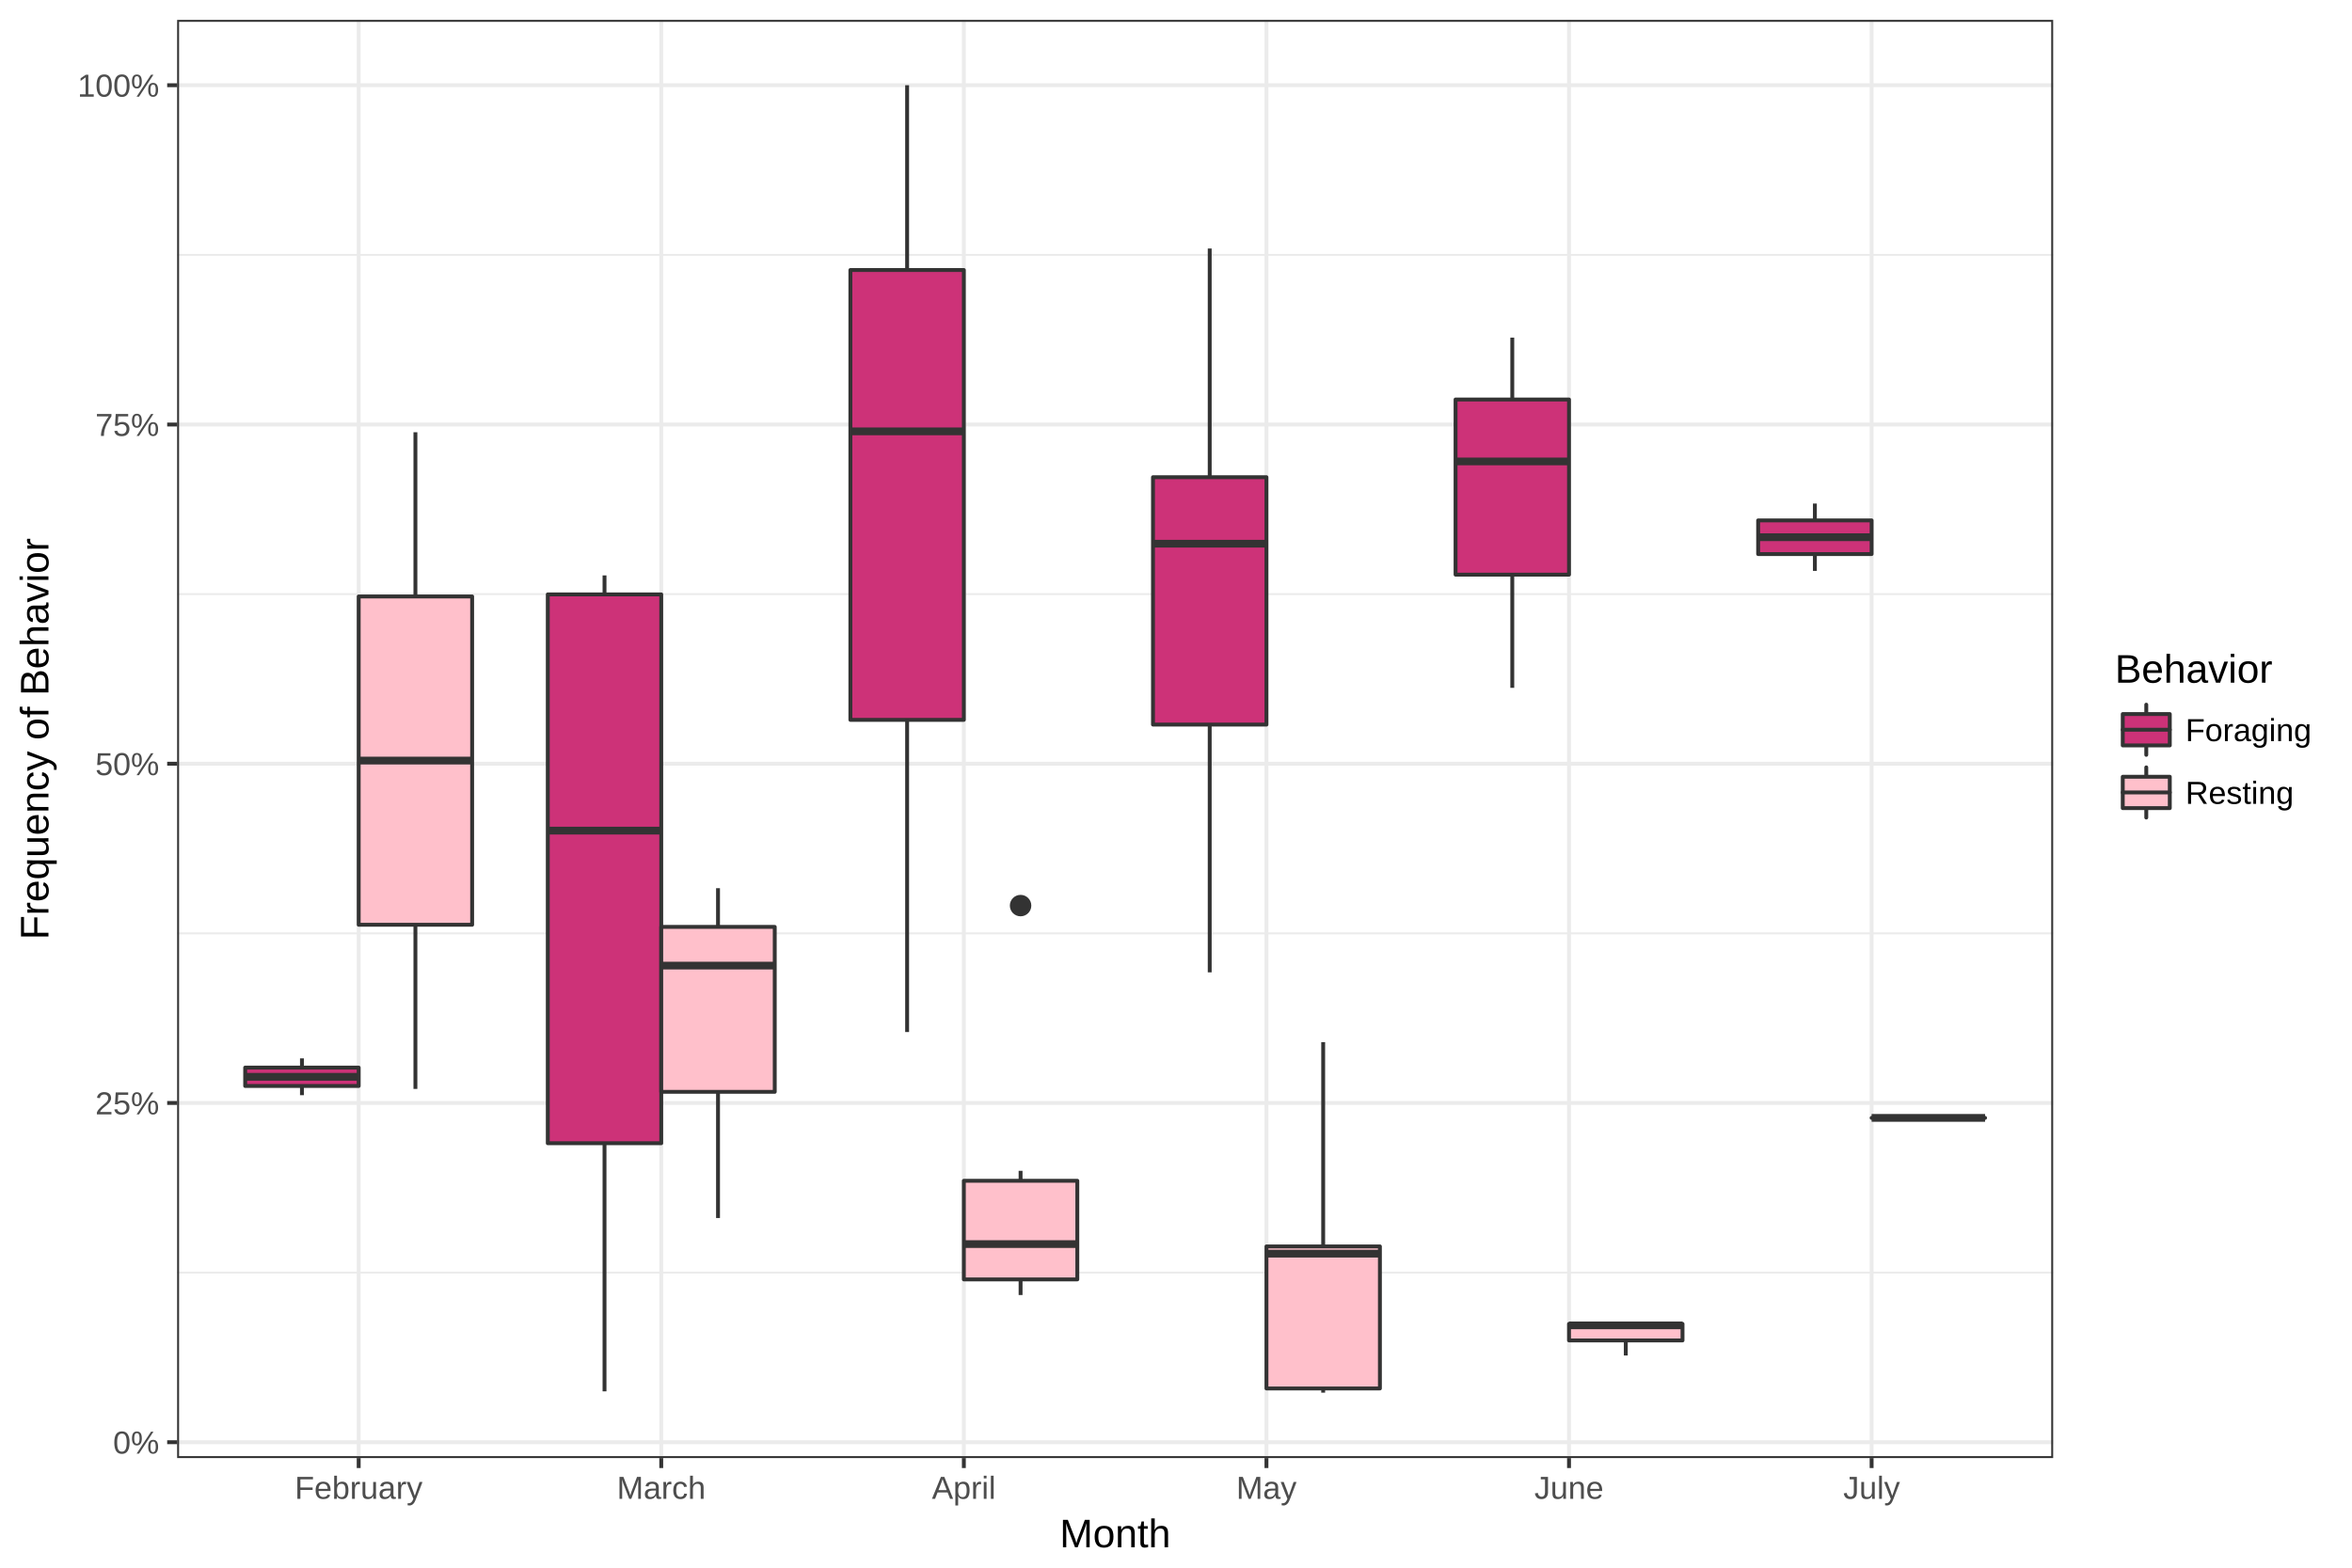
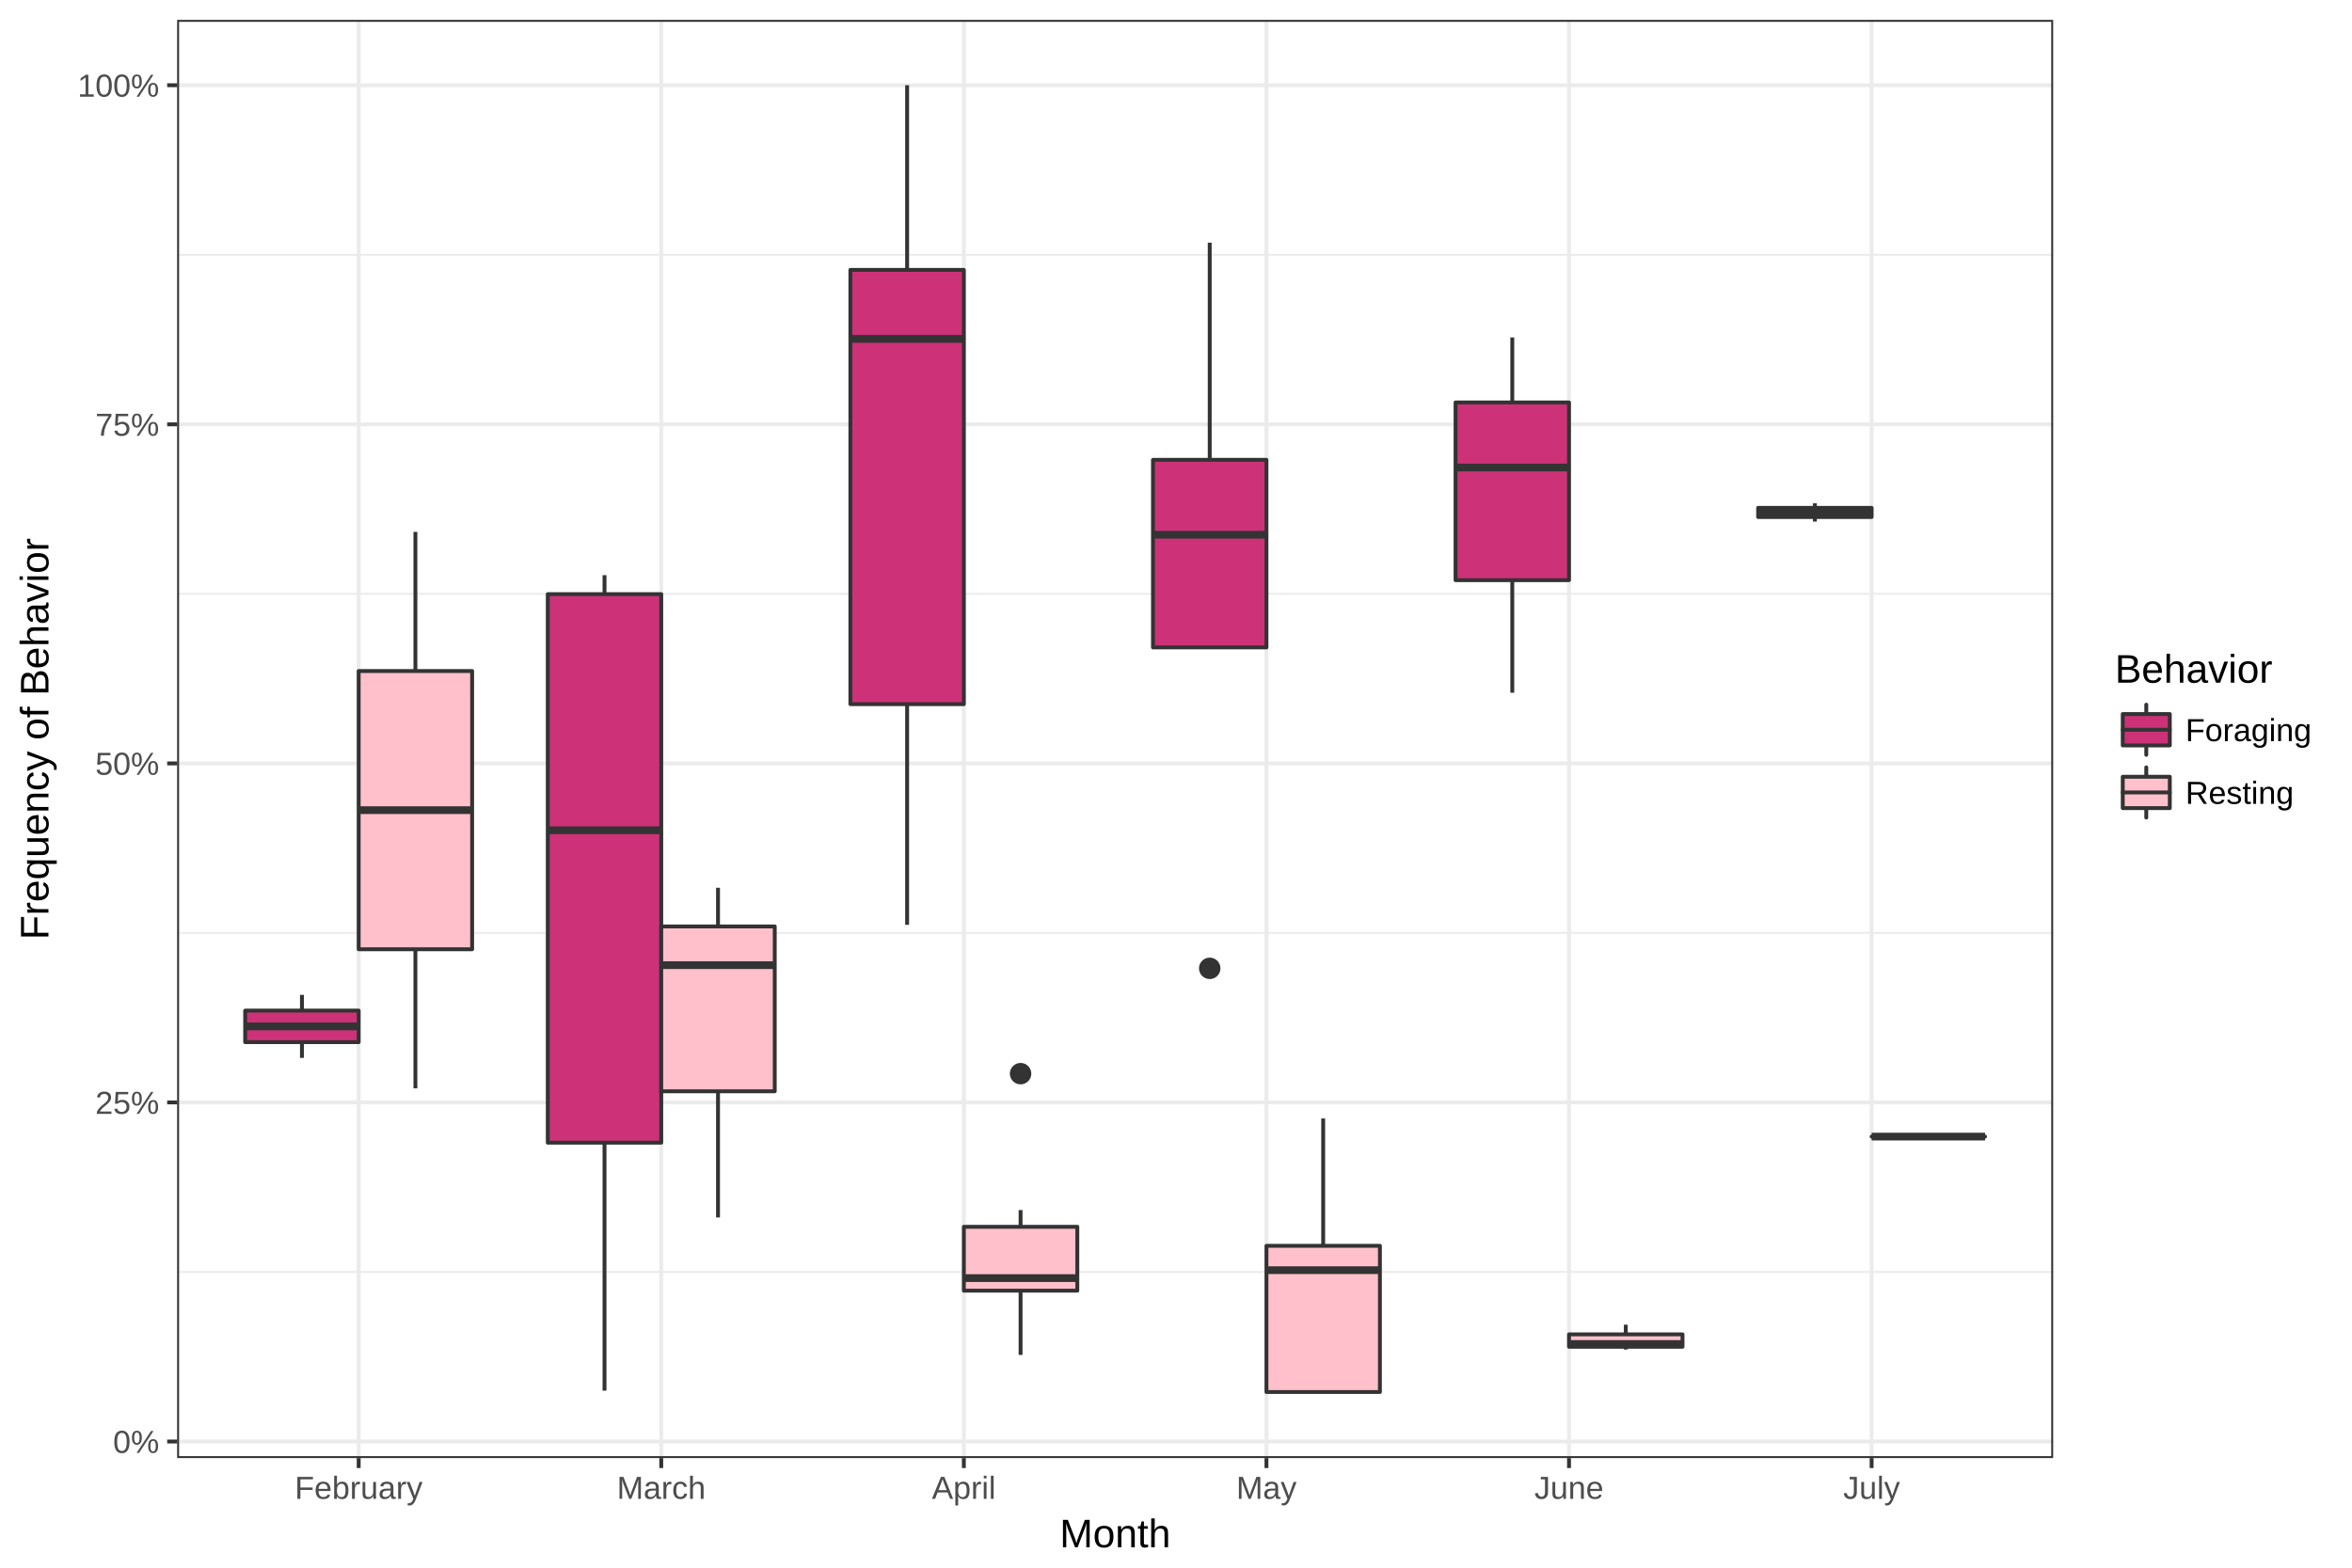
<svg xmlns="http://www.w3.org/2000/svg" viewBox="0 0 648.00 432.00">
  <defs>
    <style type="text/css">
    line, polyline, polygon, path, rect, circle {
      fill: none;
      stroke: #000000;
      stroke-linecap: round;
      stroke-linejoin: round;
      stroke-miterlimit: 10.00;
    }
  </style>
  </defs>
  <rect width="100%" height="100%" style="stroke: none; fill: #FFFFFF;" />
  <rect x="0.00" y="0.00" width="648.00" height="432.00" style="stroke-width: 1.07; stroke: #FFFFFF; fill: #FFFFFF;" />
  <defs>
    <clipPath id="cpNDguODB8NTY1LjY3fDQwMS44MHw1LjQ4">
      <rect x="48.80" y="5.48" width="516.87" height="396.32" />
    </clipPath>
  </defs>
  <rect x="48.80" y="5.48" width="516.87" height="396.32" style="stroke-width: 1.07; stroke: none; fill: #FFFFFF;" clip-path="url(#cpNDguODB8NTY1LjY3fDQwMS44MHw1LjQ4)" />
-   <polyline points="48.80,350.68 565.67,350.68 " style="stroke-width: 0.53; stroke: #EBEBEB; stroke-linecap: butt;" clip-path="url(#cpNDguODB8NTY1LjY3fDQwMS44MHw1LjQ4)" />
-   <polyline points="48.80,257.20 565.67,257.20 " style="stroke-width: 0.53; stroke: #EBEBEB; stroke-linecap: butt;" clip-path="url(#cpNDguODB8NTY1LjY3fDQwMS44MHw1LjQ4)" />
-   <polyline points="48.80,163.72 565.67,163.72 " style="stroke-width: 0.53; stroke: #EBEBEB; stroke-linecap: butt;" clip-path="url(#cpNDguODB8NTY1LjY3fDQwMS44MHw1LjQ4)" />
-   <polyline points="48.80,70.23 565.67,70.23 " style="stroke-width: 0.53; stroke: #EBEBEB; stroke-linecap: butt;" clip-path="url(#cpNDguODB8NTY1LjY3fDQwMS44MHw1LjQ4)" />
-   <polyline points="48.80,397.42 565.67,397.42 " style="stroke-width: 1.07; stroke: #EBEBEB; stroke-linecap: butt;" clip-path="url(#cpNDguODB8NTY1LjY3fDQwMS44MHw1LjQ4)" />
-   <polyline points="48.80,303.94 565.67,303.94 " style="stroke-width: 1.07; stroke: #EBEBEB; stroke-linecap: butt;" clip-path="url(#cpNDguODB8NTY1LjY3fDQwMS44MHw1LjQ4)" />
-   <polyline points="48.80,210.46 565.67,210.46 " style="stroke-width: 1.07; stroke: #EBEBEB; stroke-linecap: butt;" clip-path="url(#cpNDguODB8NTY1LjY3fDQwMS44MHw1LjQ4)" />
-   <polyline points="48.80,116.98 565.67,116.98 " style="stroke-width: 1.07; stroke: #EBEBEB; stroke-linecap: butt;" clip-path="url(#cpNDguODB8NTY1LjY3fDQwMS44MHw1LjQ4)" />
+   <polyline points="48.80,350.51 565.67,350.51 " style="stroke-width: 0.53; stroke: #EBEBEB; stroke-linecap: butt;" clip-path="url(#cpNDguODB8NTY1LjY3fDQwMS44MHw1LjQ4)" />
+   <polyline points="48.80,257.08 565.67,257.08 " style="stroke-width: 0.53; stroke: #EBEBEB; stroke-linecap: butt;" clip-path="url(#cpNDguODB8NTY1LjY3fDQwMS44MHw1LjQ4)" />
+   <polyline points="48.80,163.64 565.67,163.64 " style="stroke-width: 0.53; stroke: #EBEBEB; stroke-linecap: butt;" clip-path="url(#cpNDguODB8NTY1LjY3fDQwMS44MHw1LjQ4)" />
+   <polyline points="48.80,70.21 565.67,70.21 " style="stroke-width: 0.53; stroke: #EBEBEB; stroke-linecap: butt;" clip-path="url(#cpNDguODB8NTY1LjY3fDQwMS44MHw1LjQ4)" />
+   <polyline points="48.80,397.23 565.67,397.23 " style="stroke-width: 1.07; stroke: #EBEBEB; stroke-linecap: butt;" clip-path="url(#cpNDguODB8NTY1LjY3fDQwMS44MHw1LjQ4)" />
+   <polyline points="48.80,303.79 565.67,303.79 " style="stroke-width: 1.07; stroke: #EBEBEB; stroke-linecap: butt;" clip-path="url(#cpNDguODB8NTY1LjY3fDQwMS44MHw1LjQ4)" />
+   <polyline points="48.80,210.36 565.67,210.36 " style="stroke-width: 1.07; stroke: #EBEBEB; stroke-linecap: butt;" clip-path="url(#cpNDguODB8NTY1LjY3fDQwMS44MHw1LjQ4)" />
+   <polyline points="48.80,116.93 565.67,116.93 " style="stroke-width: 1.07; stroke: #EBEBEB; stroke-linecap: butt;" clip-path="url(#cpNDguODB8NTY1LjY3fDQwMS44MHw1LjQ4)" />
  <polyline points="48.80,23.49 565.67,23.49 " style="stroke-width: 1.07; stroke: #EBEBEB; stroke-linecap: butt;" clip-path="url(#cpNDguODB8NTY1LjY3fDQwMS44MHw1LjQ4)" />
  <polyline points="98.82,401.80 98.82,5.48 " style="stroke-width: 1.07; stroke: #EBEBEB; stroke-linecap: butt;" clip-path="url(#cpNDguODB8NTY1LjY3fDQwMS44MHw1LjQ4)" />
  <polyline points="182.18,401.80 182.18,5.48 " style="stroke-width: 1.07; stroke: #EBEBEB; stroke-linecap: butt;" clip-path="url(#cpNDguODB8NTY1LjY3fDQwMS44MHw1LjQ4)" />
  <polyline points="265.55,401.80 265.55,5.48 " style="stroke-width: 1.07; stroke: #EBEBEB; stroke-linecap: butt;" clip-path="url(#cpNDguODB8NTY1LjY3fDQwMS44MHw1LjQ4)" />
  <polyline points="348.92,401.80 348.92,5.48 " style="stroke-width: 1.07; stroke: #EBEBEB; stroke-linecap: butt;" clip-path="url(#cpNDguODB8NTY1LjY3fDQwMS44MHw1LjQ4)" />
  <polyline points="432.28,401.80 432.28,5.48 " style="stroke-width: 1.07; stroke: #EBEBEB; stroke-linecap: butt;" clip-path="url(#cpNDguODB8NTY1LjY3fDQwMS44MHw1LjQ4)" />
  <polyline points="515.65,401.80 515.65,5.48 " style="stroke-width: 1.07; stroke: #EBEBEB; stroke-linecap: butt;" clip-path="url(#cpNDguODB8NTY1LjY3fDQwMS44MHw1LjQ4)" />
-   <line x1="83.19" y1="294.19" x2="83.19" y2="291.66" style="stroke-width: 1.07; stroke: #333333; stroke-linecap: butt;" clip-path="url(#cpNDguODB8NTY1LjY3fDQwMS44MHw1LjQ4)" />
-   <line x1="83.19" y1="299.26" x2="83.19" y2="301.80" style="stroke-width: 1.07; stroke: #333333; stroke-linecap: butt;" clip-path="url(#cpNDguODB8NTY1LjY3fDQwMS44MHw1LjQ4)" />
-   <polygon points="67.55,294.19 67.55,299.26 98.82,299.26 98.82,294.19 67.55,294.19 " style="stroke-width: 1.07; stroke: #333333; fill: #CD3278;" clip-path="url(#cpNDguODB8NTY1LjY3fDQwMS44MHw1LjQ4)" />
-   <line x1="67.55" y1="296.73" x2="98.82" y2="296.73" style="stroke-width: 2.13; stroke: #333333; stroke-linecap: butt;" clip-path="url(#cpNDguODB8NTY1LjY3fDQwMS44MHw1LjQ4)" />
-   <line x1="114.45" y1="164.36" x2="114.45" y2="119.12" style="stroke-width: 1.07; stroke: #333333; stroke-linecap: butt;" clip-path="url(#cpNDguODB8NTY1LjY3fDQwMS44MHw1LjQ4)" />
-   <line x1="114.45" y1="254.83" x2="114.45" y2="300.07" style="stroke-width: 1.07; stroke: #333333; stroke-linecap: butt;" clip-path="url(#cpNDguODB8NTY1LjY3fDQwMS44MHw1LjQ4)" />
-   <polygon points="98.82,164.36 98.82,254.83 130.08,254.83 130.08,164.36 98.82,164.36 " style="stroke-width: 1.07; stroke: #333333; fill: #FFC0CB;" clip-path="url(#cpNDguODB8NTY1LjY3fDQwMS44MHw1LjQ4)" />
-   <line x1="98.82" y1="209.59" x2="130.08" y2="209.59" style="stroke-width: 2.13; stroke: #333333; stroke-linecap: butt;" clip-path="url(#cpNDguODB8NTY1LjY3fDQwMS44MHw1LjQ4)" />
-   <line x1="166.55" y1="163.79" x2="166.55" y2="158.57" style="stroke-width: 1.07; stroke: #333333; stroke-linecap: butt;" clip-path="url(#cpNDguODB8NTY1LjY3fDQwMS44MHw1LjQ4)" />
-   <line x1="166.55" y1="315.03" x2="166.55" y2="383.40" style="stroke-width: 1.07; stroke: #333333; stroke-linecap: butt;" clip-path="url(#cpNDguODB8NTY1LjY3fDQwMS44MHw1LjQ4)" />
-   <polygon points="150.92,163.79 150.92,315.03 182.18,315.03 182.18,163.79 150.92,163.79 " style="stroke-width: 1.07; stroke: #333333; fill: #CD3278;" clip-path="url(#cpNDguODB8NTY1LjY3fDQwMS44MHw1LjQ4)" />
-   <line x1="150.92" y1="228.89" x2="182.18" y2="228.89" style="stroke-width: 2.13; stroke: #333333; stroke-linecap: butt;" clip-path="url(#cpNDguODB8NTY1LjY3fDQwMS44MHw1LjQ4)" />
-   <line x1="197.82" y1="255.42" x2="197.82" y2="244.76" style="stroke-width: 1.07; stroke: #333333; stroke-linecap: butt;" clip-path="url(#cpNDguODB8NTY1LjY3fDQwMS44MHw1LjQ4)" />
-   <line x1="197.82" y1="300.87" x2="197.82" y2="335.65" style="stroke-width: 1.07; stroke: #333333; stroke-linecap: butt;" clip-path="url(#cpNDguODB8NTY1LjY3fDQwMS44MHw1LjQ4)" />
-   <polygon points="182.18,255.42 182.18,300.87 213.45,300.87 213.45,255.42 182.18,255.42 " style="stroke-width: 1.07; stroke: #333333; fill: #FFC0CB;" clip-path="url(#cpNDguODB8NTY1LjY3fDQwMS44MHw1LjQ4)" />
-   <line x1="182.18" y1="266.09" x2="213.45" y2="266.09" style="stroke-width: 2.13; stroke: #333333; stroke-linecap: butt;" clip-path="url(#cpNDguODB8NTY1LjY3fDQwMS44MHw1LjQ4)" />
-   <line x1="249.92" y1="74.41" x2="249.92" y2="23.49" style="stroke-width: 1.07; stroke: #333333; stroke-linecap: butt;" clip-path="url(#cpNDguODB8NTY1LjY3fDQwMS44MHw1LjQ4)" />
-   <line x1="249.92" y1="198.37" x2="249.92" y2="284.39" style="stroke-width: 1.07; stroke: #333333; stroke-linecap: butt;" clip-path="url(#cpNDguODB8NTY1LjY3fDQwMS44MHw1LjQ4)" />
-   <polygon points="234.29,74.41 234.29,198.37 265.55,198.37 265.55,74.41 234.29,74.41 " style="stroke-width: 1.07; stroke: #333333; fill: #CD3278;" clip-path="url(#cpNDguODB8NTY1LjY3fDQwMS44MHw1LjQ4)" />
-   <line x1="234.29" y1="118.87" x2="265.55" y2="118.87" style="stroke-width: 2.13; stroke: #333333; stroke-linecap: butt;" clip-path="url(#cpNDguODB8NTY1LjY3fDQwMS44MHw1LjQ4)" />
-   <circle cx="281.18" cy="249.55" r="1.95pt" style="stroke-width: 0.71; stroke: #333333; fill: #333333;" clip-path="url(#cpNDguODB8NTY1LjY3fDQwMS44MHw1LjQ4)" />
-   <line x1="281.18" y1="325.38" x2="281.18" y2="322.64" style="stroke-width: 1.07; stroke: #333333; stroke-linecap: butt;" clip-path="url(#cpNDguODB8NTY1LjY3fDQwMS44MHw1LjQ4)" />
-   <line x1="281.18" y1="352.56" x2="281.18" y2="356.87" style="stroke-width: 1.07; stroke: #333333; stroke-linecap: butt;" clip-path="url(#cpNDguODB8NTY1LjY3fDQwMS44MHw1LjQ4)" />
-   <polygon points="265.55,325.38 265.55,352.56 296.81,352.56 296.81,325.38 265.55,325.38 " style="stroke-width: 1.07; stroke: #333333; fill: #FFC0CB;" clip-path="url(#cpNDguODB8NTY1LjY3fDQwMS44MHw1LjQ4)" />
-   <line x1="265.55" y1="342.82" x2="296.81" y2="342.82" style="stroke-width: 2.13; stroke: #333333; stroke-linecap: butt;" clip-path="url(#cpNDguODB8NTY1LjY3fDQwMS44MHw1LjQ4)" />
-   <line x1="333.29" y1="131.50" x2="333.29" y2="68.48" style="stroke-width: 1.07; stroke: #333333; stroke-linecap: butt;" clip-path="url(#cpNDguODB8NTY1LjY3fDQwMS44MHw1LjQ4)" />
-   <line x1="333.29" y1="199.67" x2="333.29" y2="267.94" style="stroke-width: 1.07; stroke: #333333; stroke-linecap: butt;" clip-path="url(#cpNDguODB8NTY1LjY3fDQwMS44MHw1LjQ4)" />
-   <polygon points="317.66,131.50 317.66,199.67 348.92,199.67 348.92,131.50 317.66,131.50 " style="stroke-width: 1.07; stroke: #333333; fill: #CD3278;" clip-path="url(#cpNDguODB8NTY1LjY3fDQwMS44MHw1LjQ4)" />
-   <line x1="317.66" y1="149.83" x2="348.92" y2="149.83" style="stroke-width: 2.13; stroke: #333333; stroke-linecap: butt;" clip-path="url(#cpNDguODB8NTY1LjY3fDQwMS44MHw1LjQ4)" />
-   <line x1="364.55" y1="343.47" x2="364.55" y2="287.17" style="stroke-width: 1.07; stroke: #333333; stroke-linecap: butt;" clip-path="url(#cpNDguODB8NTY1LjY3fDQwMS44MHw1LjQ4)" />
-   <line x1="364.55" y1="382.61" x2="364.55" y2="383.78" style="stroke-width: 1.07; stroke: #333333; stroke-linecap: butt;" clip-path="url(#cpNDguODB8NTY1LjY3fDQwMS44MHw1LjQ4)" />
-   <polygon points="348.92,343.47 348.92,382.61 380.18,382.61 380.18,343.47 348.92,343.47 " style="stroke-width: 1.07; stroke: #333333; fill: #FFC0CB;" clip-path="url(#cpNDguODB8NTY1LjY3fDQwMS44MHw1LjQ4)" />
-   <line x1="348.92" y1="345.46" x2="380.18" y2="345.46" style="stroke-width: 2.13; stroke: #333333; stroke-linecap: butt;" clip-path="url(#cpNDguODB8NTY1LjY3fDQwMS44MHw1LjQ4)" />
-   <line x1="416.65" y1="110.09" x2="416.65" y2="93.03" style="stroke-width: 1.07; stroke: #333333; stroke-linecap: butt;" clip-path="url(#cpNDguODB8NTY1LjY3fDQwMS44MHw1LjQ4)" />
-   <line x1="416.65" y1="158.35" x2="416.65" y2="189.54" style="stroke-width: 1.07; stroke: #333333; stroke-linecap: butt;" clip-path="url(#cpNDguODB8NTY1LjY3fDQwMS44MHw1LjQ4)" />
-   <polygon points="401.02,110.09 401.02,158.35 432.28,158.35 432.28,110.09 401.02,110.09 " style="stroke-width: 1.07; stroke: #333333; fill: #CD3278;" clip-path="url(#cpNDguODB8NTY1LjY3fDQwMS44MHw1LjQ4)" />
-   <line x1="401.02" y1="127.16" x2="432.28" y2="127.16" style="stroke-width: 2.13; stroke: #333333; stroke-linecap: butt;" clip-path="url(#cpNDguODB8NTY1LjY3fDQwMS44MHw1LjQ4)" />
-   <line x1="447.92" y1="364.82" x2="447.92" y2="364.42" style="stroke-width: 1.07; stroke: #333333; stroke-linecap: butt;" clip-path="url(#cpNDguODB8NTY1LjY3fDQwMS44MHw1LjQ4)" />
-   <line x1="447.92" y1="369.37" x2="447.92" y2="373.52" style="stroke-width: 1.07; stroke: #333333; stroke-linecap: butt;" clip-path="url(#cpNDguODB8NTY1LjY3fDQwMS44MHw1LjQ4)" />
-   <polygon points="432.28,364.82 432.28,369.37 463.55,369.37 463.55,364.82 432.28,364.82 " style="stroke-width: 1.07; stroke: #333333; fill: #FFC0CB;" clip-path="url(#cpNDguODB8NTY1LjY3fDQwMS44MHw1LjQ4)" />
-   <line x1="432.28" y1="365.22" x2="463.55" y2="365.22" style="stroke-width: 2.13; stroke: #333333; stroke-linecap: butt;" clip-path="url(#cpNDguODB8NTY1LjY3fDQwMS44MHw1LjQ4)" />
-   <line x1="500.02" y1="143.40" x2="500.02" y2="138.75" style="stroke-width: 1.07; stroke: #333333; stroke-linecap: butt;" clip-path="url(#cpNDguODB8NTY1LjY3fDQwMS44MHw1LjQ4)" />
-   <line x1="500.02" y1="152.68" x2="500.02" y2="157.32" style="stroke-width: 1.07; stroke: #333333; stroke-linecap: butt;" clip-path="url(#cpNDguODB8NTY1LjY3fDQwMS44MHw1LjQ4)" />
-   <polygon points="484.39,143.40 484.39,152.68 515.65,152.68 515.65,143.40 484.39,143.40 " style="stroke-width: 1.07; stroke: #333333; fill: #CD3278;" clip-path="url(#cpNDguODB8NTY1LjY3fDQwMS44MHw1LjQ4)" />
-   <line x1="484.39" y1="148.04" x2="515.65" y2="148.04" style="stroke-width: 2.13; stroke: #333333; stroke-linecap: butt;" clip-path="url(#cpNDguODB8NTY1LjY3fDQwMS44MHw1LjQ4)" />
-   <line x1="531.28" y1="308.05" x2="531.28" y2="308.05" style="stroke-width: 1.07; stroke: #333333; stroke-linecap: butt;" clip-path="url(#cpNDguODB8NTY1LjY3fDQwMS44MHw1LjQ4)" />
-   <line x1="531.28" y1="308.05" x2="531.28" y2="308.05" style="stroke-width: 1.07; stroke: #333333; stroke-linecap: butt;" clip-path="url(#cpNDguODB8NTY1LjY3fDQwMS44MHw1LjQ4)" />
-   <polygon points="515.65,308.05 515.65,308.05 546.91,308.05 546.91,308.05 515.65,308.05 " style="stroke-width: 1.07; stroke: #333333; fill: #FFC0CB;" clip-path="url(#cpNDguODB8NTY1LjY3fDQwMS44MHw1LjQ4)" />
-   <line x1="515.65" y1="308.05" x2="546.91" y2="308.05" style="stroke-width: 2.13; stroke: #333333; stroke-linecap: butt;" clip-path="url(#cpNDguODB8NTY1LjY3fDQwMS44MHw1LjQ4)" />
+   <line x1="83.19" y1="278.49" x2="83.19" y2="274.15" style="stroke-width: 1.07; stroke: #333333; stroke-linecap: butt;" clip-path="url(#cpNDguODB8NTY1LjY3fDQwMS44MHw1LjQ4)" />
+   <line x1="83.19" y1="287.18" x2="83.19" y2="291.52" style="stroke-width: 1.07; stroke: #333333; stroke-linecap: butt;" clip-path="url(#cpNDguODB8NTY1LjY3fDQwMS44MHw1LjQ4)" />
+   <polygon points="67.55,278.49 67.55,287.18 98.82,287.18 98.82,278.49 67.55,278.49 " style="stroke-width: 1.07; stroke: #333333; fill: #CD3278;" clip-path="url(#cpNDguODB8NTY1LjY3fDQwMS44MHw1LjQ4)" />
+   <line x1="67.55" y1="282.84" x2="98.82" y2="282.84" style="stroke-width: 2.13; stroke: #333333; stroke-linecap: butt;" clip-path="url(#cpNDguODB8NTY1LjY3fDQwMS44MHw1LjQ4)" />
+   <line x1="114.45" y1="184.91" x2="114.45" y2="146.57" style="stroke-width: 1.07; stroke: #333333; stroke-linecap: butt;" clip-path="url(#cpNDguODB8NTY1LjY3fDQwMS44MHw1LjQ4)" />
+   <line x1="114.45" y1="261.58" x2="114.45" y2="299.92" style="stroke-width: 1.07; stroke: #333333; stroke-linecap: butt;" clip-path="url(#cpNDguODB8NTY1LjY3fDQwMS44MHw1LjQ4)" />
+   <polygon points="98.82,184.91 98.82,261.58 130.08,261.58 130.08,184.91 98.82,184.91 " style="stroke-width: 1.07; stroke: #333333; fill: #FFC0CB;" clip-path="url(#cpNDguODB8NTY1LjY3fDQwMS44MHw1LjQ4)" />
+   <line x1="98.82" y1="223.25" x2="130.08" y2="223.25" style="stroke-width: 2.13; stroke: #333333; stroke-linecap: butt;" clip-path="url(#cpNDguODB8NTY1LjY3fDQwMS44MHw1LjQ4)" />
+   <line x1="166.55" y1="163.72" x2="166.55" y2="158.50" style="stroke-width: 1.07; stroke: #333333; stroke-linecap: butt;" clip-path="url(#cpNDguODB8NTY1LjY3fDQwMS44MHw1LjQ4)" />
+   <line x1="166.55" y1="314.88" x2="166.55" y2="383.21" style="stroke-width: 1.07; stroke: #333333; stroke-linecap: butt;" clip-path="url(#cpNDguODB8NTY1LjY3fDQwMS44MHw1LjQ4)" />
+   <polygon points="150.92,163.72 150.92,314.88 182.18,314.88 182.18,163.72 150.92,163.72 " style="stroke-width: 1.07; stroke: #333333; fill: #CD3278;" clip-path="url(#cpNDguODB8NTY1LjY3fDQwMS44MHw1LjQ4)" />
+   <line x1="150.92" y1="228.78" x2="182.18" y2="228.78" style="stroke-width: 2.13; stroke: #333333; stroke-linecap: butt;" clip-path="url(#cpNDguODB8NTY1LjY3fDQwMS44MHw1LjQ4)" />
+   <line x1="197.82" y1="255.30" x2="197.82" y2="244.64" style="stroke-width: 1.07; stroke: #333333; stroke-linecap: butt;" clip-path="url(#cpNDguODB8NTY1LjY3fDQwMS44MHw1LjQ4)" />
+   <line x1="197.82" y1="300.72" x2="197.82" y2="335.49" style="stroke-width: 1.07; stroke: #333333; stroke-linecap: butt;" clip-path="url(#cpNDguODB8NTY1LjY3fDQwMS44MHw1LjQ4)" />
+   <polygon points="182.18,255.30 182.18,300.72 213.45,300.72 213.45,255.30 182.18,255.30 " style="stroke-width: 1.07; stroke: #333333; fill: #FFC0CB;" clip-path="url(#cpNDguODB8NTY1LjY3fDQwMS44MHw1LjQ4)" />
+   <line x1="182.18" y1="265.96" x2="213.45" y2="265.96" style="stroke-width: 2.13; stroke: #333333; stroke-linecap: butt;" clip-path="url(#cpNDguODB8NTY1LjY3fDQwMS44MHw1LjQ4)" />
+   <line x1="249.92" y1="74.38" x2="249.92" y2="23.49" style="stroke-width: 1.07; stroke: #333333; stroke-linecap: butt;" clip-path="url(#cpNDguODB8NTY1LjY3fDQwMS44MHw1LjQ4)" />
+   <line x1="249.92" y1="194.03" x2="249.92" y2="254.85" style="stroke-width: 1.07; stroke: #333333; stroke-linecap: butt;" clip-path="url(#cpNDguODB8NTY1LjY3fDQwMS44MHw1LjQ4)" />
+   <polygon points="234.29,74.38 234.29,194.03 265.55,194.03 265.55,74.38 234.29,74.38 " style="stroke-width: 1.07; stroke: #333333; fill: #CD3278;" clip-path="url(#cpNDguODB8NTY1LjY3fDQwMS44MHw1LjQ4)" />
+   <line x1="234.29" y1="93.38" x2="265.55" y2="93.38" style="stroke-width: 2.13; stroke: #333333; stroke-linecap: butt;" clip-path="url(#cpNDguODB8NTY1LjY3fDQwMS44MHw1LjQ4)" />
+   <circle cx="281.18" cy="295.86" r="1.95pt" style="stroke-width: 0.71; stroke: #333333; fill: #333333;" clip-path="url(#cpNDguODB8NTY1LjY3fDQwMS44MHw1LjQ4)" />
+   <line x1="281.18" y1="338.06" x2="281.18" y2="333.46" style="stroke-width: 1.07; stroke: #333333; stroke-linecap: butt;" clip-path="url(#cpNDguODB8NTY1LjY3fDQwMS44MHw1LjQ4)" />
+   <line x1="281.18" y1="355.66" x2="281.18" y2="373.37" style="stroke-width: 1.07; stroke: #333333; stroke-linecap: butt;" clip-path="url(#cpNDguODB8NTY1LjY3fDQwMS44MHw1LjQ4)" />
+   <polygon points="265.55,338.06 265.55,355.66 296.81,355.66 296.81,338.06 265.55,338.06 " style="stroke-width: 1.07; stroke: #333333; fill: #FFC0CB;" clip-path="url(#cpNDguODB8NTY1LjY3fDQwMS44MHw1LjQ4)" />
+   <line x1="265.55" y1="352.20" x2="296.81" y2="352.20" style="stroke-width: 2.13; stroke: #333333; stroke-linecap: butt;" clip-path="url(#cpNDguODB8NTY1LjY3fDQwMS44MHw1LjQ4)" />
+   <circle cx="333.29" cy="266.84" r="1.95pt" style="stroke-width: 0.71; stroke: #333333; fill: #333333;" clip-path="url(#cpNDguODB8NTY1LjY3fDQwMS44MHw1LjQ4)" />
+   <line x1="333.29" y1="126.72" x2="333.29" y2="66.88" style="stroke-width: 1.07; stroke: #333333; stroke-linecap: butt;" clip-path="url(#cpNDguODB8NTY1LjY3fDQwMS44MHw1LjQ4)" />
+   <line x1="333.29" y1="178.40" x2="333.29" y2="178.40" style="stroke-width: 1.07; stroke: #333333; stroke-linecap: butt;" clip-path="url(#cpNDguODB8NTY1LjY3fDQwMS44MHw1LjQ4)" />
+   <polygon points="317.66,126.72 317.66,178.40 348.92,178.40 348.92,126.72 317.66,126.72 " style="stroke-width: 1.07; stroke: #333333; fill: #CD3278;" clip-path="url(#cpNDguODB8NTY1LjY3fDQwMS44MHw1LjQ4)" />
+   <line x1="317.66" y1="147.36" x2="348.92" y2="147.36" style="stroke-width: 2.13; stroke: #333333; stroke-linecap: butt;" clip-path="url(#cpNDguODB8NTY1LjY3fDQwMS44MHw1LjQ4)" />
+   <line x1="364.55" y1="343.30" x2="364.55" y2="308.20" style="stroke-width: 1.07; stroke: #333333; stroke-linecap: butt;" clip-path="url(#cpNDguODB8NTY1LjY3fDQwMS44MHw1LjQ4)" />
+   <line x1="364.55" y1="383.59" x2="364.55" y2="383.78" style="stroke-width: 1.07; stroke: #333333; stroke-linecap: butt;" clip-path="url(#cpNDguODB8NTY1LjY3fDQwMS44MHw1LjQ4)" />
+   <polygon points="348.92,343.30 348.92,383.59 380.18,383.59 380.18,343.30 348.92,343.30 " style="stroke-width: 1.07; stroke: #333333; fill: #FFC0CB;" clip-path="url(#cpNDguODB8NTY1LjY3fDQwMS44MHw1LjQ4)" />
+   <line x1="348.92" y1="350.01" x2="380.18" y2="350.01" style="stroke-width: 2.13; stroke: #333333; stroke-linecap: butt;" clip-path="url(#cpNDguODB8NTY1LjY3fDQwMS44MHw1LjQ4)" />
+   <line x1="416.65" y1="110.91" x2="416.65" y2="92.99" style="stroke-width: 1.07; stroke: #333333; stroke-linecap: butt;" clip-path="url(#cpNDguODB8NTY1LjY3fDQwMS44MHw1LjQ4)" />
+   <line x1="416.65" y1="159.87" x2="416.65" y2="190.90" style="stroke-width: 1.07; stroke: #333333; stroke-linecap: butt;" clip-path="url(#cpNDguODB8NTY1LjY3fDQwMS44MHw1LjQ4)" />
+   <polygon points="401.02,110.91 401.02,159.87 432.28,159.87 432.28,110.91 401.02,110.91 " style="stroke-width: 1.07; stroke: #333333; fill: #CD3278;" clip-path="url(#cpNDguODB8NTY1LjY3fDQwMS44MHw1LjQ4)" />
+   <line x1="401.02" y1="128.83" x2="432.28" y2="128.83" style="stroke-width: 2.13; stroke: #333333; stroke-linecap: butt;" clip-path="url(#cpNDguODB8NTY1LjY3fDQwMS44MHw1LjQ4)" />
+   <line x1="447.92" y1="367.70" x2="447.92" y2="365.04" style="stroke-width: 1.07; stroke: #333333; stroke-linecap: butt;" clip-path="url(#cpNDguODB8NTY1LjY3fDQwMS44MHw1LjQ4)" />
+   <line x1="447.92" y1="371.12" x2="447.92" y2="371.89" style="stroke-width: 1.07; stroke: #333333; stroke-linecap: butt;" clip-path="url(#cpNDguODB8NTY1LjY3fDQwMS44MHw1LjQ4)" />
+   <polygon points="432.28,367.70 432.28,371.12 463.55,371.12 463.55,367.70 432.28,367.70 " style="stroke-width: 1.07; stroke: #333333; fill: #FFC0CB;" clip-path="url(#cpNDguODB8NTY1LjY3fDQwMS44MHw1LjQ4)" />
+   <line x1="432.28" y1="370.36" x2="463.55" y2="370.36" style="stroke-width: 2.13; stroke: #333333; stroke-linecap: butt;" clip-path="url(#cpNDguODB8NTY1LjY3fDQwMS44MHw1LjQ4)" />
+   <line x1="500.02" y1="139.95" x2="500.02" y2="138.69" style="stroke-width: 1.07; stroke: #333333; stroke-linecap: butt;" clip-path="url(#cpNDguODB8NTY1LjY3fDQwMS44MHw1LjQ4)" />
+   <line x1="500.02" y1="142.47" x2="500.02" y2="143.73" style="stroke-width: 1.07; stroke: #333333; stroke-linecap: butt;" clip-path="url(#cpNDguODB8NTY1LjY3fDQwMS44MHw1LjQ4)" />
+   <polygon points="484.39,139.95 484.39,142.47 515.65,142.47 515.65,139.95 484.39,139.95 " style="stroke-width: 1.07; stroke: #333333; fill: #CD3278;" clip-path="url(#cpNDguODB8NTY1LjY3fDQwMS44MHw1LjQ4)" />
+   <line x1="484.39" y1="141.21" x2="515.65" y2="141.21" style="stroke-width: 2.13; stroke: #333333; stroke-linecap: butt;" clip-path="url(#cpNDguODB8NTY1LjY3fDQwMS44MHw1LjQ4)" />
+   <line x1="531.28" y1="313.21" x2="531.28" y2="313.21" style="stroke-width: 1.07; stroke: #333333; stroke-linecap: butt;" clip-path="url(#cpNDguODB8NTY1LjY3fDQwMS44MHw1LjQ4)" />
+   <line x1="531.28" y1="313.21" x2="531.28" y2="313.21" style="stroke-width: 1.07; stroke: #333333; stroke-linecap: butt;" clip-path="url(#cpNDguODB8NTY1LjY3fDQwMS44MHw1LjQ4)" />
+   <polygon points="515.65,313.21 515.65,313.21 546.91,313.21 546.91,313.21 515.65,313.21 " style="stroke-width: 1.07; stroke: #333333; fill: #FFC0CB;" clip-path="url(#cpNDguODB8NTY1LjY3fDQwMS44MHw1LjQ4)" />
+   <line x1="515.65" y1="313.21" x2="546.91" y2="313.21" style="stroke-width: 2.13; stroke: #333333; stroke-linecap: butt;" clip-path="url(#cpNDguODB8NTY1LjY3fDQwMS44MHw1LjQ4)" />
  <rect x="48.80" y="5.48" width="516.87" height="396.32" style="stroke-width: 1.07; stroke: #333333;" clip-path="url(#cpNDguODB8NTY1LjY3fDQwMS44MHw1LjQ4)" />
  <defs>
    <clipPath id="cpMC4wMHw2NDguMDB8NDMyLjAwfDAuMDA=">
      <rect x="0.00" y="0.00" width="648.00" height="432.00" />
    </clipPath>
  </defs>
  <g clip-path="url(#cpMC4wMHw2NDguMDB8NDMyLjAwfDAuMDA=)">
-     <text x="31.15" y="400.57" style="font-size: 8.80px; fill: #4D4D4D; font-family: Arial;" textLength="12.72px" lengthAdjust="spacingAndGlyphs">0%</text>
+     <text x="31.15" y="400.38" style="font-size: 8.80px; fill: #4D4D4D; font-family: Arial;" textLength="12.72px" lengthAdjust="spacingAndGlyphs">0%</text>
  </g>
  <g clip-path="url(#cpMC4wMHw2NDguMDB8NDMyLjAwfDAuMDA=)">
-     <text x="26.25" y="307.09" style="font-size: 8.80px; fill: #4D4D4D; font-family: Arial;" textLength="17.61px" lengthAdjust="spacingAndGlyphs">25%</text>
+     <text x="26.25" y="306.94" style="font-size: 8.80px; fill: #4D4D4D; font-family: Arial;" textLength="17.61px" lengthAdjust="spacingAndGlyphs">25%</text>
  </g>
  <g clip-path="url(#cpMC4wMHw2NDguMDB8NDMyLjAwfDAuMDA=)">
-     <text x="26.25" y="213.61" style="font-size: 8.80px; fill: #4D4D4D; font-family: Arial;" textLength="17.61px" lengthAdjust="spacingAndGlyphs">50%</text>
+     <text x="26.25" y="213.51" style="font-size: 8.80px; fill: #4D4D4D; font-family: Arial;" textLength="17.61px" lengthAdjust="spacingAndGlyphs">50%</text>
  </g>
  <g clip-path="url(#cpMC4wMHw2NDguMDB8NDMyLjAwfDAuMDA=)">
-     <text x="26.25" y="120.13" style="font-size: 8.80px; fill: #4D4D4D; font-family: Arial;" textLength="17.61px" lengthAdjust="spacingAndGlyphs">75%</text>
+     <text x="26.25" y="120.08" style="font-size: 8.80px; fill: #4D4D4D; font-family: Arial;" textLength="17.61px" lengthAdjust="spacingAndGlyphs">75%</text>
  </g>
  <g clip-path="url(#cpMC4wMHw2NDguMDB8NDMyLjAwfDAuMDA=)">
    <text x="21.36" y="26.64" style="font-size: 8.80px; fill: #4D4D4D; font-family: Arial;" textLength="22.51px" lengthAdjust="spacingAndGlyphs">100%</text>
  </g>
-   <polyline points="46.06,397.42 48.80,397.42 " style="stroke-width: 1.07; stroke: #333333; stroke-linecap: butt;" clip-path="url(#cpMC4wMHw2NDguMDB8NDMyLjAwfDAuMDA=)" />
-   <polyline points="46.06,303.94 48.80,303.94 " style="stroke-width: 1.07; stroke: #333333; stroke-linecap: butt;" clip-path="url(#cpMC4wMHw2NDguMDB8NDMyLjAwfDAuMDA=)" />
-   <polyline points="46.06,210.46 48.80,210.46 " style="stroke-width: 1.07; stroke: #333333; stroke-linecap: butt;" clip-path="url(#cpMC4wMHw2NDguMDB8NDMyLjAwfDAuMDA=)" />
-   <polyline points="46.06,116.98 48.80,116.98 " style="stroke-width: 1.07; stroke: #333333; stroke-linecap: butt;" clip-path="url(#cpMC4wMHw2NDguMDB8NDMyLjAwfDAuMDA=)" />
+   <polyline points="46.06,397.23 48.80,397.23 " style="stroke-width: 1.07; stroke: #333333; stroke-linecap: butt;" clip-path="url(#cpMC4wMHw2NDguMDB8NDMyLjAwfDAuMDA=)" />
+   <polyline points="46.06,303.79 48.80,303.79 " style="stroke-width: 1.07; stroke: #333333; stroke-linecap: butt;" clip-path="url(#cpMC4wMHw2NDguMDB8NDMyLjAwfDAuMDA=)" />
+   <polyline points="46.06,210.36 48.80,210.36 " style="stroke-width: 1.07; stroke: #333333; stroke-linecap: butt;" clip-path="url(#cpMC4wMHw2NDguMDB8NDMyLjAwfDAuMDA=)" />
+   <polyline points="46.06,116.93 48.80,116.93 " style="stroke-width: 1.07; stroke: #333333; stroke-linecap: butt;" clip-path="url(#cpMC4wMHw2NDguMDB8NDMyLjAwfDAuMDA=)" />
  <polyline points="46.06,23.49 48.80,23.49 " style="stroke-width: 1.07; stroke: #333333; stroke-linecap: butt;" clip-path="url(#cpMC4wMHw2NDguMDB8NDMyLjAwfDAuMDA=)" />
  <polyline points="98.82,404.54 98.82,401.80 " style="stroke-width: 1.07; stroke: #333333; stroke-linecap: butt;" clip-path="url(#cpMC4wMHw2NDguMDB8NDMyLjAwfDAuMDA=)" />
  <polyline points="182.18,404.54 182.18,401.80 " style="stroke-width: 1.07; stroke: #333333; stroke-linecap: butt;" clip-path="url(#cpMC4wMHw2NDguMDB8NDMyLjAwfDAuMDA=)" />
  <polyline points="265.55,404.54 265.55,401.80 " style="stroke-width: 1.07; stroke: #333333; stroke-linecap: butt;" clip-path="url(#cpMC4wMHw2NDguMDB8NDMyLjAwfDAuMDA=)" />
  <polyline points="348.92,404.54 348.92,401.80 " style="stroke-width: 1.07; stroke: #333333; stroke-linecap: butt;" clip-path="url(#cpMC4wMHw2NDguMDB8NDMyLjAwfDAuMDA=)" />
  <polyline points="432.28,404.54 432.28,401.80 " style="stroke-width: 1.07; stroke: #333333; stroke-linecap: butt;" clip-path="url(#cpMC4wMHw2NDguMDB8NDMyLjAwfDAuMDA=)" />
  <polyline points="515.65,404.54 515.65,401.80 " style="stroke-width: 1.07; stroke: #333333; stroke-linecap: butt;" clip-path="url(#cpMC4wMHw2NDguMDB8NDMyLjAwfDAuMDA=)" />
  <g clip-path="url(#cpMC4wMHw2NDguMDB8NDMyLjAwfDAuMDA=)">
    <text x="81.21" y="413.03" style="font-size: 8.80px; fill: #4D4D4D; font-family: Arial;" textLength="35.21px" lengthAdjust="spacingAndGlyphs">February</text>
  </g>
  <g clip-path="url(#cpMC4wMHw2NDguMDB8NDMyLjAwfDAuMDA=)">
    <text x="169.96" y="413.03" style="font-size: 8.80px; fill: #4D4D4D; font-family: Arial;" textLength="24.45px" lengthAdjust="spacingAndGlyphs">March</text>
  </g>
  <g clip-path="url(#cpMC4wMHw2NDguMDB8NDMyLjAwfDAuMDA=)">
    <text x="256.75" y="413.03" style="font-size: 8.80px; fill: #4D4D4D; font-family: Arial;" textLength="17.60px" lengthAdjust="spacingAndGlyphs">April</text>
  </g>
  <g clip-path="url(#cpMC4wMHw2NDguMDB8NDMyLjAwfDAuMDA=)">
    <text x="340.61" y="413.03" style="font-size: 8.80px; fill: #4D4D4D; font-family: Arial;" textLength="16.62px" lengthAdjust="spacingAndGlyphs">May</text>
  </g>
  <g clip-path="url(#cpMC4wMHw2NDguMDB8NDMyLjAwfDAuMDA=)">
    <text x="422.74" y="413.03" style="font-size: 8.80px; fill: #4D4D4D; font-family: Arial;" textLength="19.08px" lengthAdjust="spacingAndGlyphs">June</text>
  </g>
  <g clip-path="url(#cpMC4wMHw2NDguMDB8NDMyLjAwfDAuMDA=)">
    <text x="507.83" y="413.03" style="font-size: 8.80px; fill: #4D4D4D; font-family: Arial;" textLength="15.65px" lengthAdjust="spacingAndGlyphs">July</text>
  </g>
  <g clip-path="url(#cpMC4wMHw2NDguMDB8NDMyLjAwfDAuMDA=)">
    <text x="291.95" y="426.38" style="font-size: 11.00px; font-family: Arial;" textLength="30.57px" lengthAdjust="spacingAndGlyphs">Month</text>
  </g>
  <g clip-path="url(#cpMC4wMHw2NDguMDB8NDMyLjAwfDAuMDA=)">
    <text transform="translate(13.35,258.97) rotate(-90)" style="font-size: 11.00px; font-family: Arial;" textLength="110.67px" lengthAdjust="spacingAndGlyphs">Frequency of Behavior</text>
  </g>
  <rect x="577.01" y="174.59" width="65.51" height="58.09" style="stroke-width: 1.07; stroke: none; fill: #FFFFFF;" clip-path="url(#cpMC4wMHw2NDguMDB8NDMyLjAwfDAuMDA=)" />
  <g clip-path="url(#cpMC4wMHw2NDguMDB8NDMyLjAwfDAuMDA=)">
    <text x="582.68" y="188.13" style="font-size: 11.00px; font-family: Arial;" textLength="43.41px" lengthAdjust="spacingAndGlyphs">Behavior</text>
  </g>
  <rect x="582.68" y="192.45" width="17.28" height="17.28" style="stroke-width: 1.07; stroke: none; fill: #FFFFFF;" clip-path="url(#cpMC4wMHw2NDguMDB8NDMyLjAwfDAuMDA=)" />
  <polyline points="591.32,208.01 591.32,205.41 " style="stroke-width: 1.07; stroke: #333333;" clip-path="url(#cpMC4wMHw2NDguMDB8NDMyLjAwfDAuMDA=)" />
  <polyline points="591.32,196.77 591.32,194.18 " style="stroke-width: 1.07; stroke: #333333;" clip-path="url(#cpMC4wMHw2NDguMDB8NDMyLjAwfDAuMDA=)" />
  <rect x="584.84" y="196.77" width="12.96" height="8.64" style="stroke-width: 1.07; stroke: #333333; fill: #CD3278;" clip-path="url(#cpMC4wMHw2NDguMDB8NDMyLjAwfDAuMDA=)" />
  <polyline points="584.84,201.09 597.80,201.09 " style="stroke-width: 1.07; stroke: #333333;" clip-path="url(#cpMC4wMHw2NDguMDB8NDMyLjAwfDAuMDA=)" />
  <rect x="582.68" y="209.73" width="17.28" height="17.28" style="stroke-width: 1.07; stroke: none; fill: #FFFFFF;" clip-path="url(#cpMC4wMHw2NDguMDB8NDMyLjAwfDAuMDA=)" />
  <polyline points="591.32,225.29 591.32,222.69 " style="stroke-width: 1.07; stroke: #333333;" clip-path="url(#cpMC4wMHw2NDguMDB8NDMyLjAwfDAuMDA=)" />
  <polyline points="591.32,214.05 591.32,211.46 " style="stroke-width: 1.07; stroke: #333333;" clip-path="url(#cpMC4wMHw2NDguMDB8NDMyLjAwfDAuMDA=)" />
  <rect x="584.84" y="214.05" width="12.96" height="8.64" style="stroke-width: 1.07; stroke: #333333; fill: #FFC0CB;" clip-path="url(#cpMC4wMHw2NDguMDB8NDMyLjAwfDAuMDA=)" />
  <polyline points="584.84,218.37 597.80,218.37 " style="stroke-width: 1.07; stroke: #333333;" clip-path="url(#cpMC4wMHw2NDguMDB8NDMyLjAwfDAuMDA=)" />
  <g clip-path="url(#cpMC4wMHw2NDguMDB8NDMyLjAwfDAuMDA=)">
    <text x="602.12" y="204.24" style="font-size: 8.80px; font-family: Arial;" textLength="34.73px" lengthAdjust="spacingAndGlyphs">Foraging</text>
  </g>
  <g clip-path="url(#cpMC4wMHw2NDguMDB8NDMyLjAwfDAuMDA=)">
    <text x="602.12" y="221.52" style="font-size: 8.80px; font-family: Arial;" textLength="29.84px" lengthAdjust="spacingAndGlyphs">Resting</text>
  </g>
</svg>
